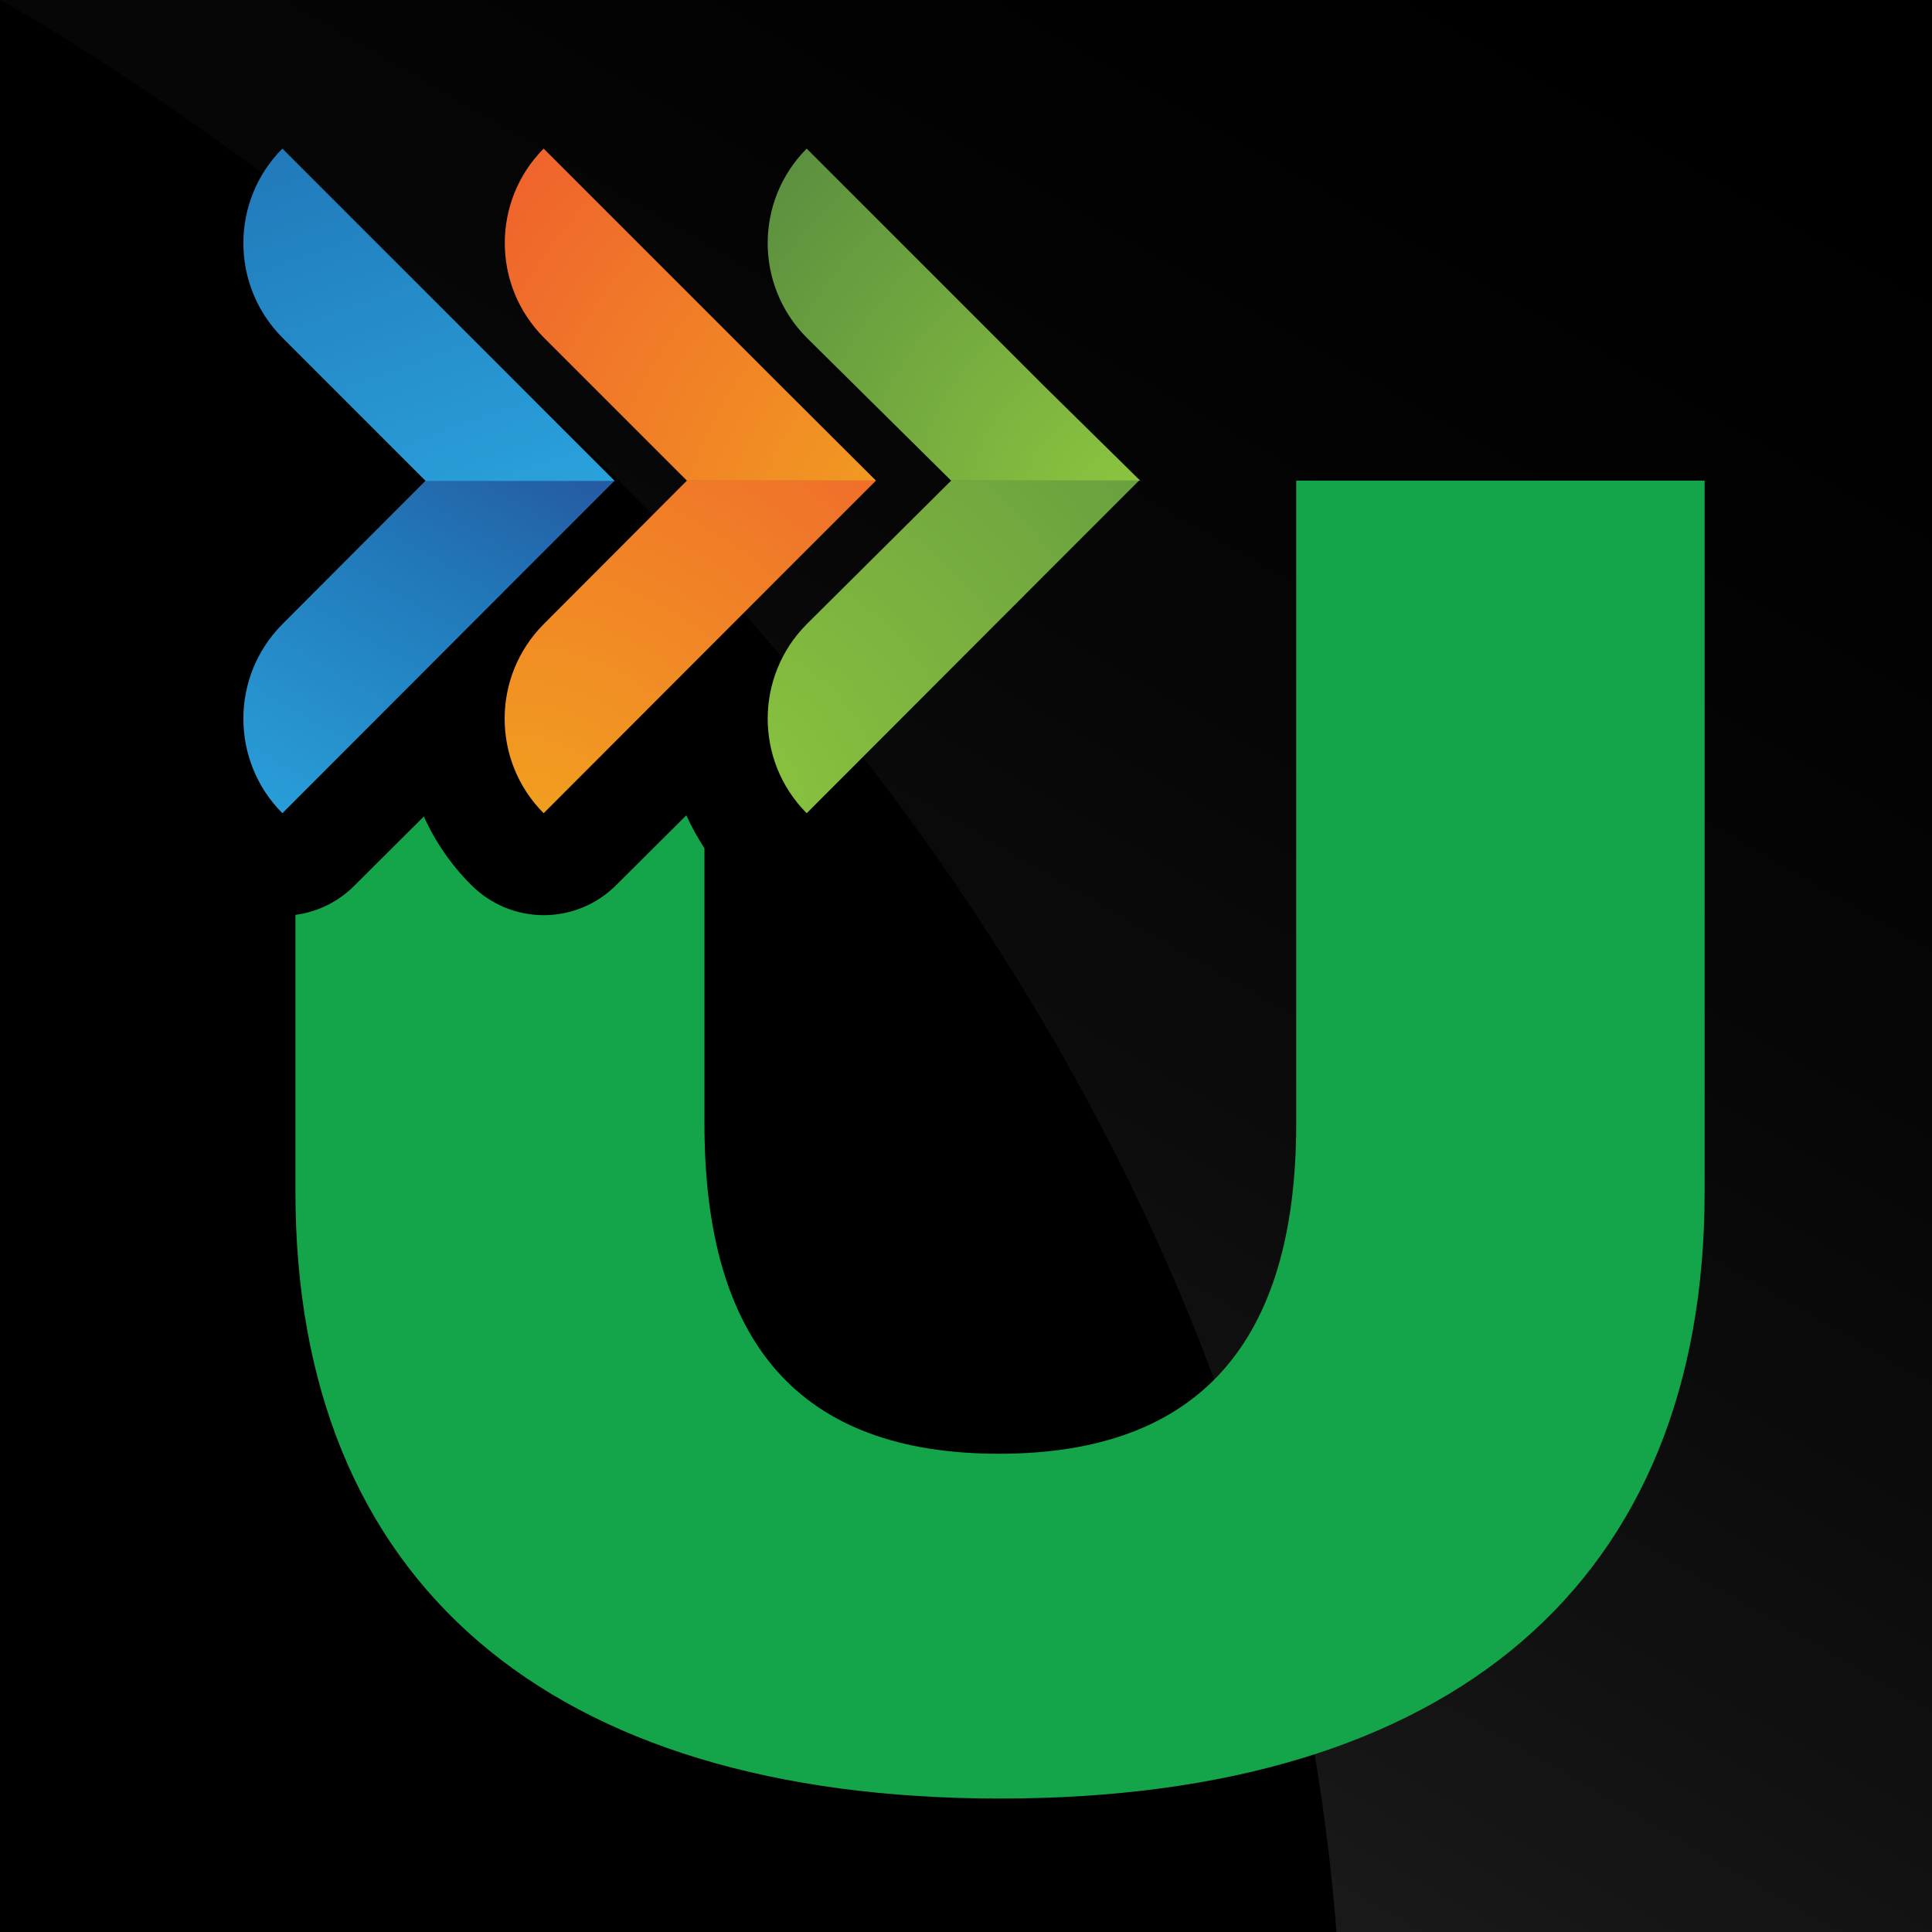
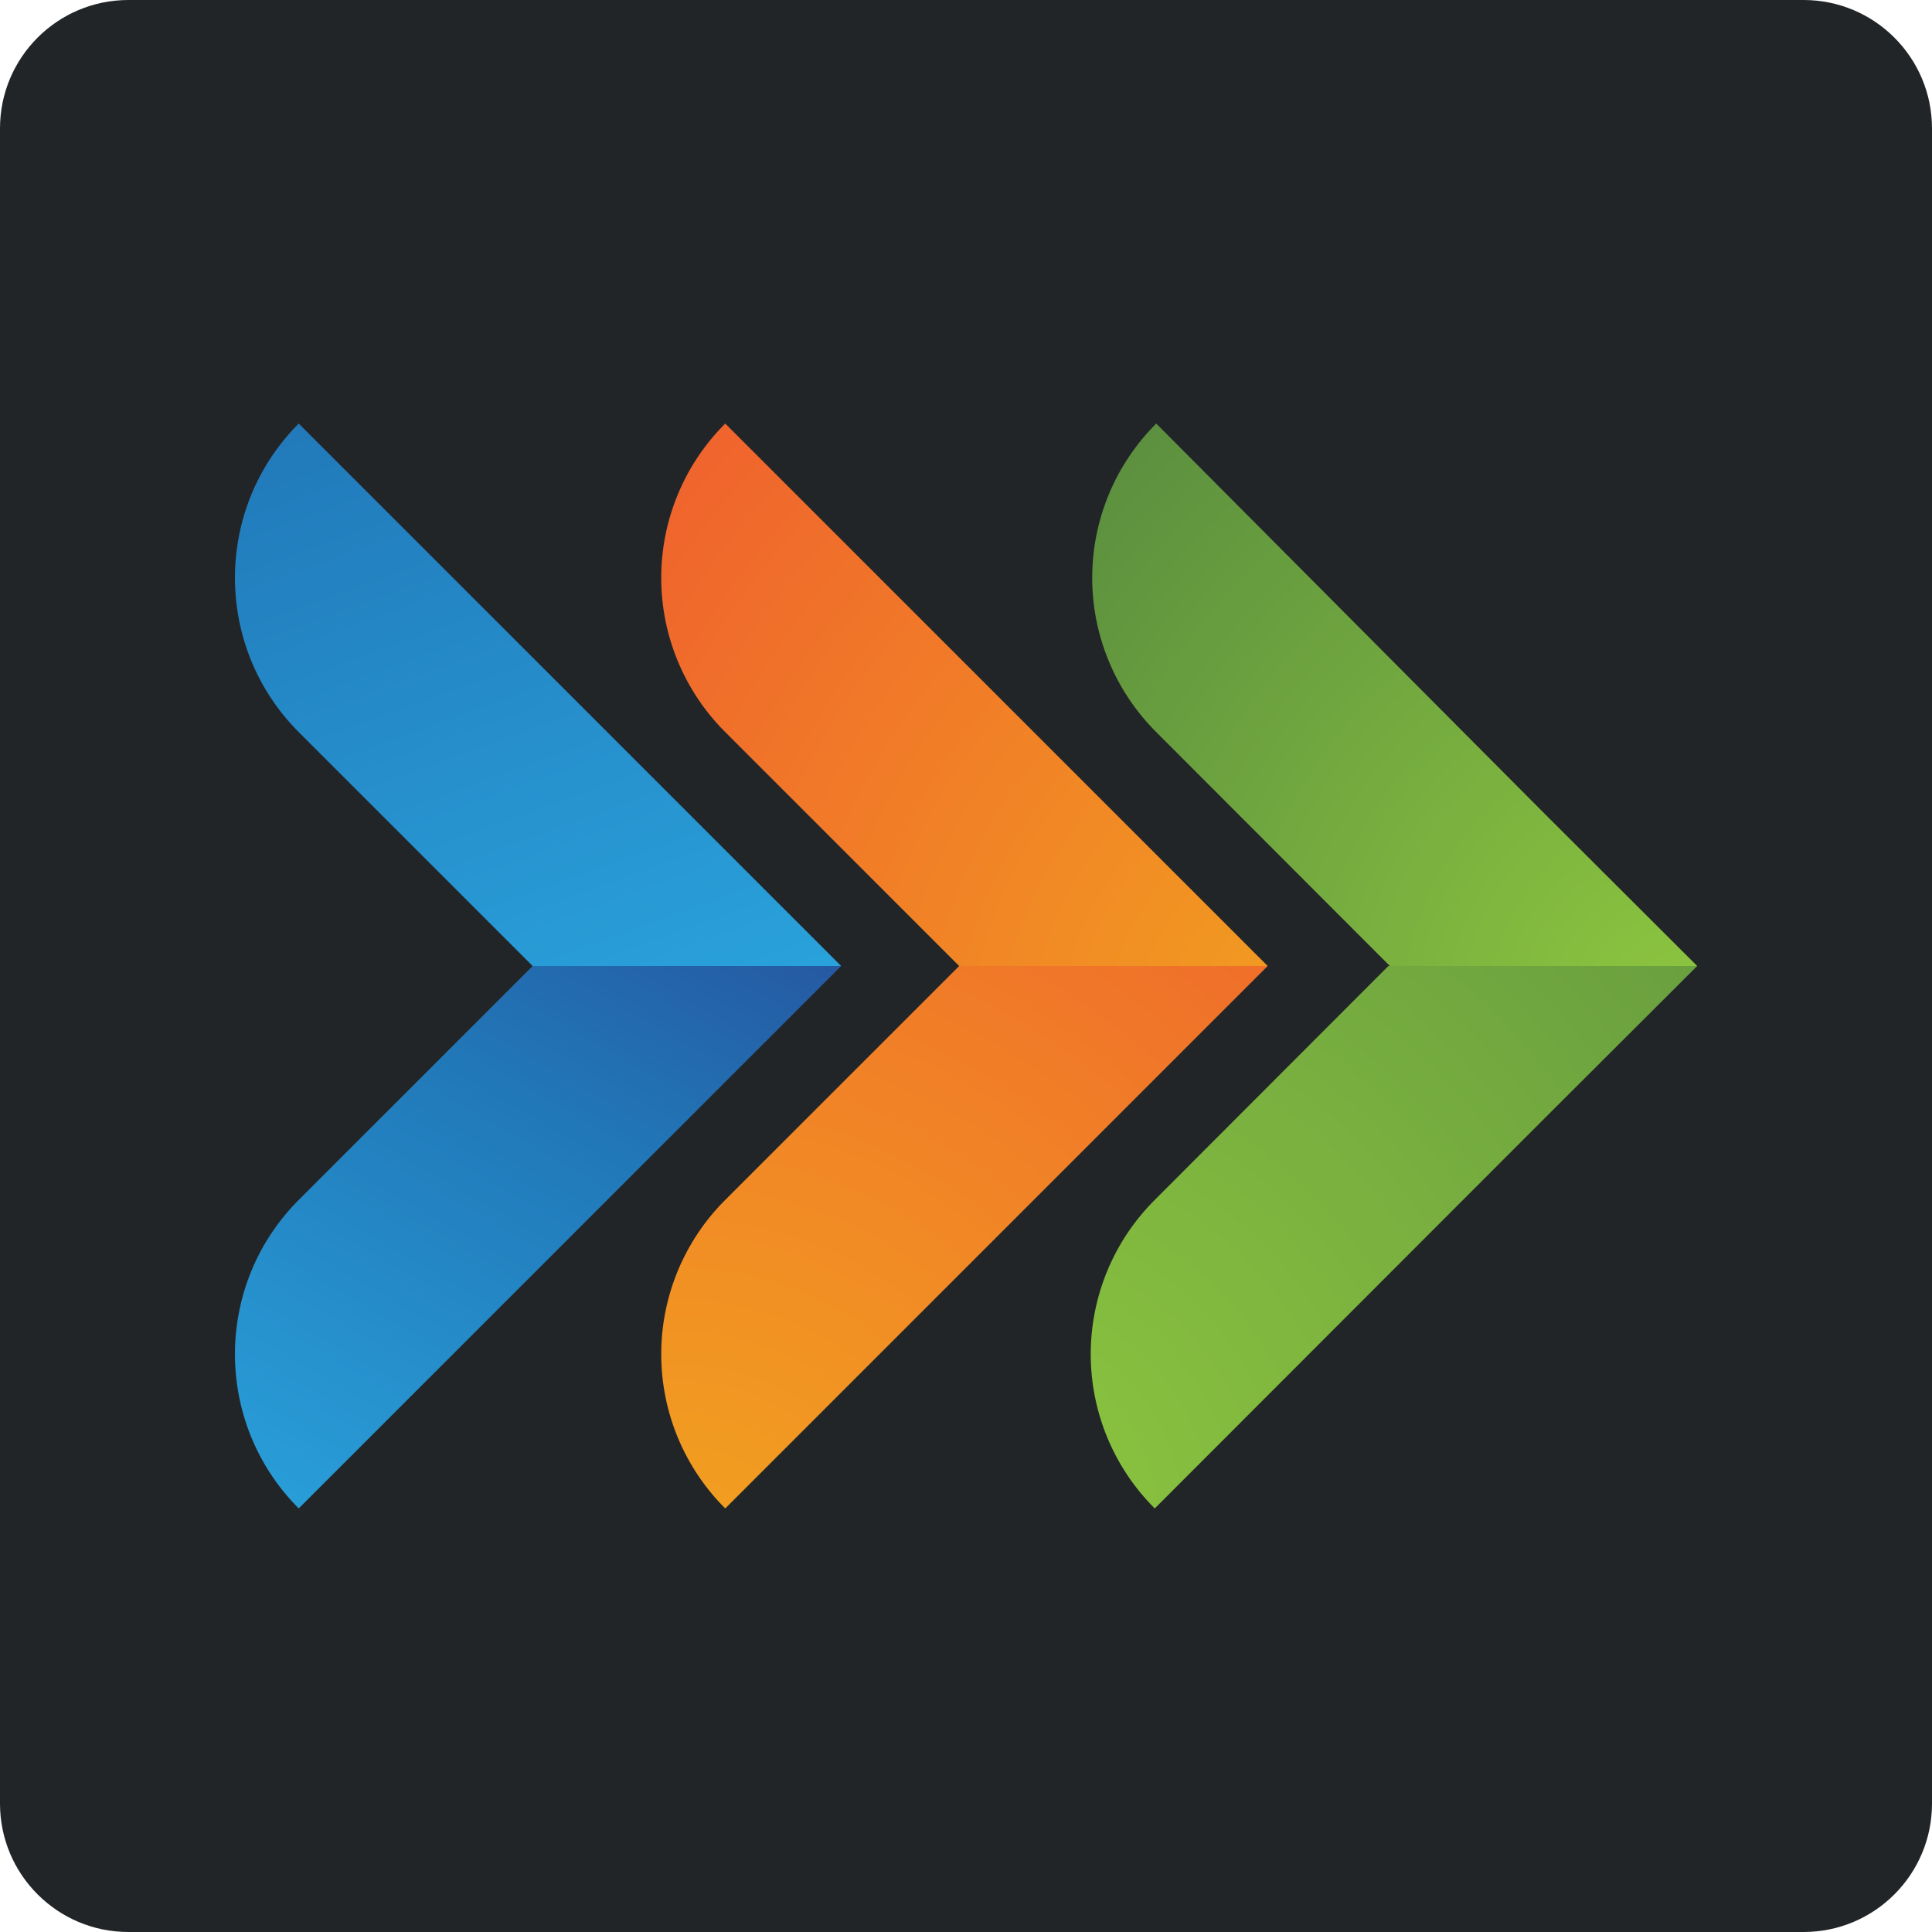
- <svg xmlns="http://www.w3.org/2000/svg" xmlns:xlink="http://www.w3.org/1999/xlink" id="Layer_1" data-name="Layer 1" viewBox="0 0 65 65">
+ <svg xmlns="http://www.w3.org/2000/svg" xmlns:xlink="http://www.w3.org/1999/xlink" viewBox="0 0 65 65">
  <defs>
-     <style>.cls-1{fill:url(#linear-gradient);}.cls-2{opacity:0.1;}.cls-3{fill:#14a54a;}.cls-4{fill:url(#New_Gradient_Swatch_copy_40);}.cls-5{fill:url(#New_Gradient_Swatch_8);}.cls-6{fill:url(#New_Gradient_Swatch_8-2);}.cls-7{fill:url(#radial-gradient);}.cls-8{fill:url(#New_Gradient_Swatch_copy_38);}.cls-9{fill:url(#New_Gradient_Swatch_copy_38-2);}</style>
-     <linearGradient id="linear-gradient" x1="21.64" y1="51.99" x2="55.12" y2="-5.99" gradientUnits="userSpaceOnUse">
-       <stop offset="0" stop-color="#1a1a1a" />
-       <stop offset="1" stop-opacity="0" />
+     <style>.cls-1{fill:#dedede;}.cls-2{isolation:isolate;}.cls-3{clip-path:url(#clip-path);}.cls-4,.cls-7{mix-blend-mode:screen;}.cls-5{fill:url(#linear-gradient);}.cls-6{fill:url(#linear-gradient-2);}.cls-7{opacity:0.8;fill:url(#linear-gradient-3);}.cls-8{fill:#222527;}.cls-9{fill:url(#New_Gradient_Swatch_copy_40);}.cls-10{fill:url(#New_Gradient_Swatch_8);}.cls-11{fill:url(#New_Gradient_Swatch_8-2);}.cls-12{fill:url(#radial-gradient);}.cls-13{fill:url(#New_Gradient_Swatch_copy_38);}.cls-14{fill:url(#New_Gradient_Swatch_copy_38-2);}</style>
+     <clipPath id="clip-path">
+       <rect class="cls-1" x="-0.28" y="473.8" width="1440.56" height="108" />
+     </clipPath>
+     <linearGradient id="linear-gradient" x1="719" y1="746.68" x2="203.34" y2="231.02" gradientUnits="userSpaceOnUse">
+       <stop offset="0" stop-color="#010101" />
+       <stop offset="0.2" stop-color="#303030" />
+       <stop offset="0.66" stop-color="#a5a5a5" />
+       <stop offset="1" stop-color="#fff" />
    </linearGradient>
-     <radialGradient id="New_Gradient_Swatch_copy_40" cx="17.28" cy="29.15" r="26.35" gradientUnits="userSpaceOnUse">
+     <linearGradient id="linear-gradient-2" x1="697.62" y1="768.06" x2="181.96" y2="252.4" xlink:href="#linear-gradient" />
+     <linearGradient id="linear-gradient-3" x1="175.42" y1="-2643.41" x2="-1042.33" y2="-3861.15" gradientTransform="translate(1300.89 3948.05)" gradientUnits="userSpaceOnUse">
+       <stop offset="0" stop-color="#010101" />
+       <stop offset="0.21" stop-color="#303030" />
+       <stop offset="0.67" stop-color="#a4a5a5" />
+       <stop offset="1" stop-color="#fbfcfc" />
+     </linearGradient>
+     <radialGradient id="New_Gradient_Swatch_copy_40" cx="-5.06" cy="53.36" r="43.55" gradientTransform="translate(27.76 0.99) scale(0.99 0.99)" gradientUnits="userSpaceOnUse">
      <stop offset="0" stop-color="#f1a41f" />
      <stop offset="1" stop-color="#f05530" />
    </radialGradient>
-     <linearGradient id="New_Gradient_Swatch_8" x1="8.86" y1="29.24" x2="19.71" y2="10.42" gradientUnits="userSpaceOnUse">
+     <linearGradient id="New_Gradient_Swatch_8" x1="8.99" y1="53.83" x2="26.72" y2="23.11" gradientUnits="userSpaceOnUse">
      <stop offset="0" stop-color="#2aa5de" />
      <stop offset="0.54" stop-color="#2177b8" />
      <stop offset="1" stop-color="#29418f" />
    </linearGradient>
-     <linearGradient id="New_Gradient_Swatch_8-2" x1="-1619.81" y1="-3659.55" x2="-1648.41" y2="-3649.23" gradientTransform="translate(-3642.83 1638.72) rotate(90)" xlink:href="#New_Gradient_Swatch_8" />
-     <radialGradient id="radial-gradient" cx="32.12" cy="18.2" r="23.57" gradientUnits="userSpaceOnUse">
+     <linearGradient id="New_Gradient_Swatch_8-2" x1="657.31" y1="-1475" x2="610.63" y2="-1458.16" gradientTransform="translate(-1453.16 -620.35) rotate(90)" xlink:href="#New_Gradient_Swatch_8" />
+     <radialGradient id="radial-gradient" cx="19.46" cy="35.26" r="38.96" gradientTransform="translate(27.76 0.99) scale(0.99 0.99)" gradientUnits="userSpaceOnUse">
      <stop offset="0" stop-color="#f1a41f" />
      <stop offset="0.18" stop-color="#f19622" />
      <stop offset="1" stop-color="#f05530" />
    </radialGradient>
-     <radialGradient id="New_Gradient_Swatch_copy_38" cx="23.74" cy="27.43" r="31.23" gradientUnits="userSpaceOnUse">
+     <radialGradient id="New_Gradient_Swatch_copy_38" cx="5.6" cy="50.52" r="51.61" gradientTransform="translate(27.76 0.99) scale(0.99 0.99)" gradientUnits="userSpaceOnUse">
      <stop offset="0" stop-color="#8dc63f" />
      <stop offset="1" stop-color="#52853f" />
    </radialGradient>
-     <radialGradient id="New_Gradient_Swatch_copy_38-2" cx="38.13" cy="17.12" r="19.7" xlink:href="#New_Gradient_Swatch_copy_38" />
+     <radialGradient id="New_Gradient_Swatch_copy_38-2" cx="29.38" cy="33.47" r="32.55" xlink:href="#New_Gradient_Swatch_copy_38" />
  </defs>
-   <rect width="65.5" height="65.5" />
-   <path class="cls-1" d="M0,0S42,22.78,45,65.5H65.5V0Z" />
-   <path class="cls-3" d="M43.61,16.17V37.8c0,7.4-3.3,11.11-10,11.11S23.7,45.2,23.7,37.8V28.54a8.61,8.61,0,0,1-.61-1.11l-2.36,2.35a3.44,3.44,0,0,1-4.87,0,7.73,7.73,0,0,1-1.6-2.31l-2.32,2.31a3.43,3.43,0,0,1-2,1V40.1c0,13.11,8.5,20.41,23.71,20.41s23.7-7.3,23.7-20.41V16.17Z" />
-   <path class="cls-4" d="M26.29,19.35l3.18-3.18H23.11L18.29,21a4.51,4.51,0,0,0,0,6.36Z" />
-   <path class="cls-5" d="M17.5,19.35l3.18-3.18H14.32L9.5,21a4.51,4.51,0,0,0,0,6.36Z" />
-   <path class="cls-6" d="M17.5,13l-8-8a4.51,4.51,0,0,0,0,6.36l4.82,4.82h6.36Z" />
-   <path class="cls-7" d="M18.29,11.35l4.82,4.82h6.36L26.29,13l-8-8A4.51,4.51,0,0,0,18.29,11.35Z" />
-   <path class="cls-8" d="M35.14,19.35l3.18-3.18H32L27.14,21a4.51,4.51,0,0,0,0,6.36Z" />
-   <path class="cls-9" d="M35.14,13l-8-8a4.51,4.51,0,0,0,0,6.36L32,16.17h6.36Z" />
+   <g class="cls-2">
+     <g id="Layer_1" data-name="Layer 1">
+       <rect class="cls-1" x="-0.28" y="473.8" width="1440.56" height="108" />
+       <g class="cls-3">
+         <g class="cls-4">
+           <polygon class="cls-5" points="10.27 40.31 647.44 677.48 649.8 675.13 14.99 40.31 10.27 40.31" />
+           <polygon class="cls-6" points="-15.91 52.18 -15.91 56.9 626.06 698.86 628.42 696.5 -15.91 52.18" />
+         </g>
+         <rect class="cls-7" x="-16.83" y="49.46" width="1492.18" height="1016.27" transform="translate(1458.52 1115.19) rotate(180)" />
+       </g>
+       <rect class="cls-8" width="65" height="65" rx="4.32" />
+       <path class="cls-9" d="M37.46,37.69l5.19-5.19H32.27L24.4,40.37a7.33,7.33,0,0,0,0,10.38Z" />
+       <path class="cls-10" d="M23.11,37.69,28.3,32.5H17.92l-7.87,7.87a7.35,7.35,0,0,0,0,10.38Z" />
+       <path class="cls-11" d="M23.11,27.31,10.05,14.25a7.35,7.35,0,0,0,0,10.38l7.87,7.87H28.3Z" />
+       <path class="cls-12" d="M24.4,24.63l7.87,7.87H42.65l-5.19-5.19L24.4,14.25A7.33,7.33,0,0,0,24.4,24.63Z" />
+       <path class="cls-13" d="M51.9,37.69l5.2-5.19H46.71l-7.86,7.87a7.33,7.33,0,0,0,0,10.38Z" />
+       <path class="cls-14" d="M51.9,27.31l-13-13.06a7.33,7.33,0,0,0,0,10.38l7.86,7.87H57.1Z" />
+     </g>
+   </g>
</svg>
